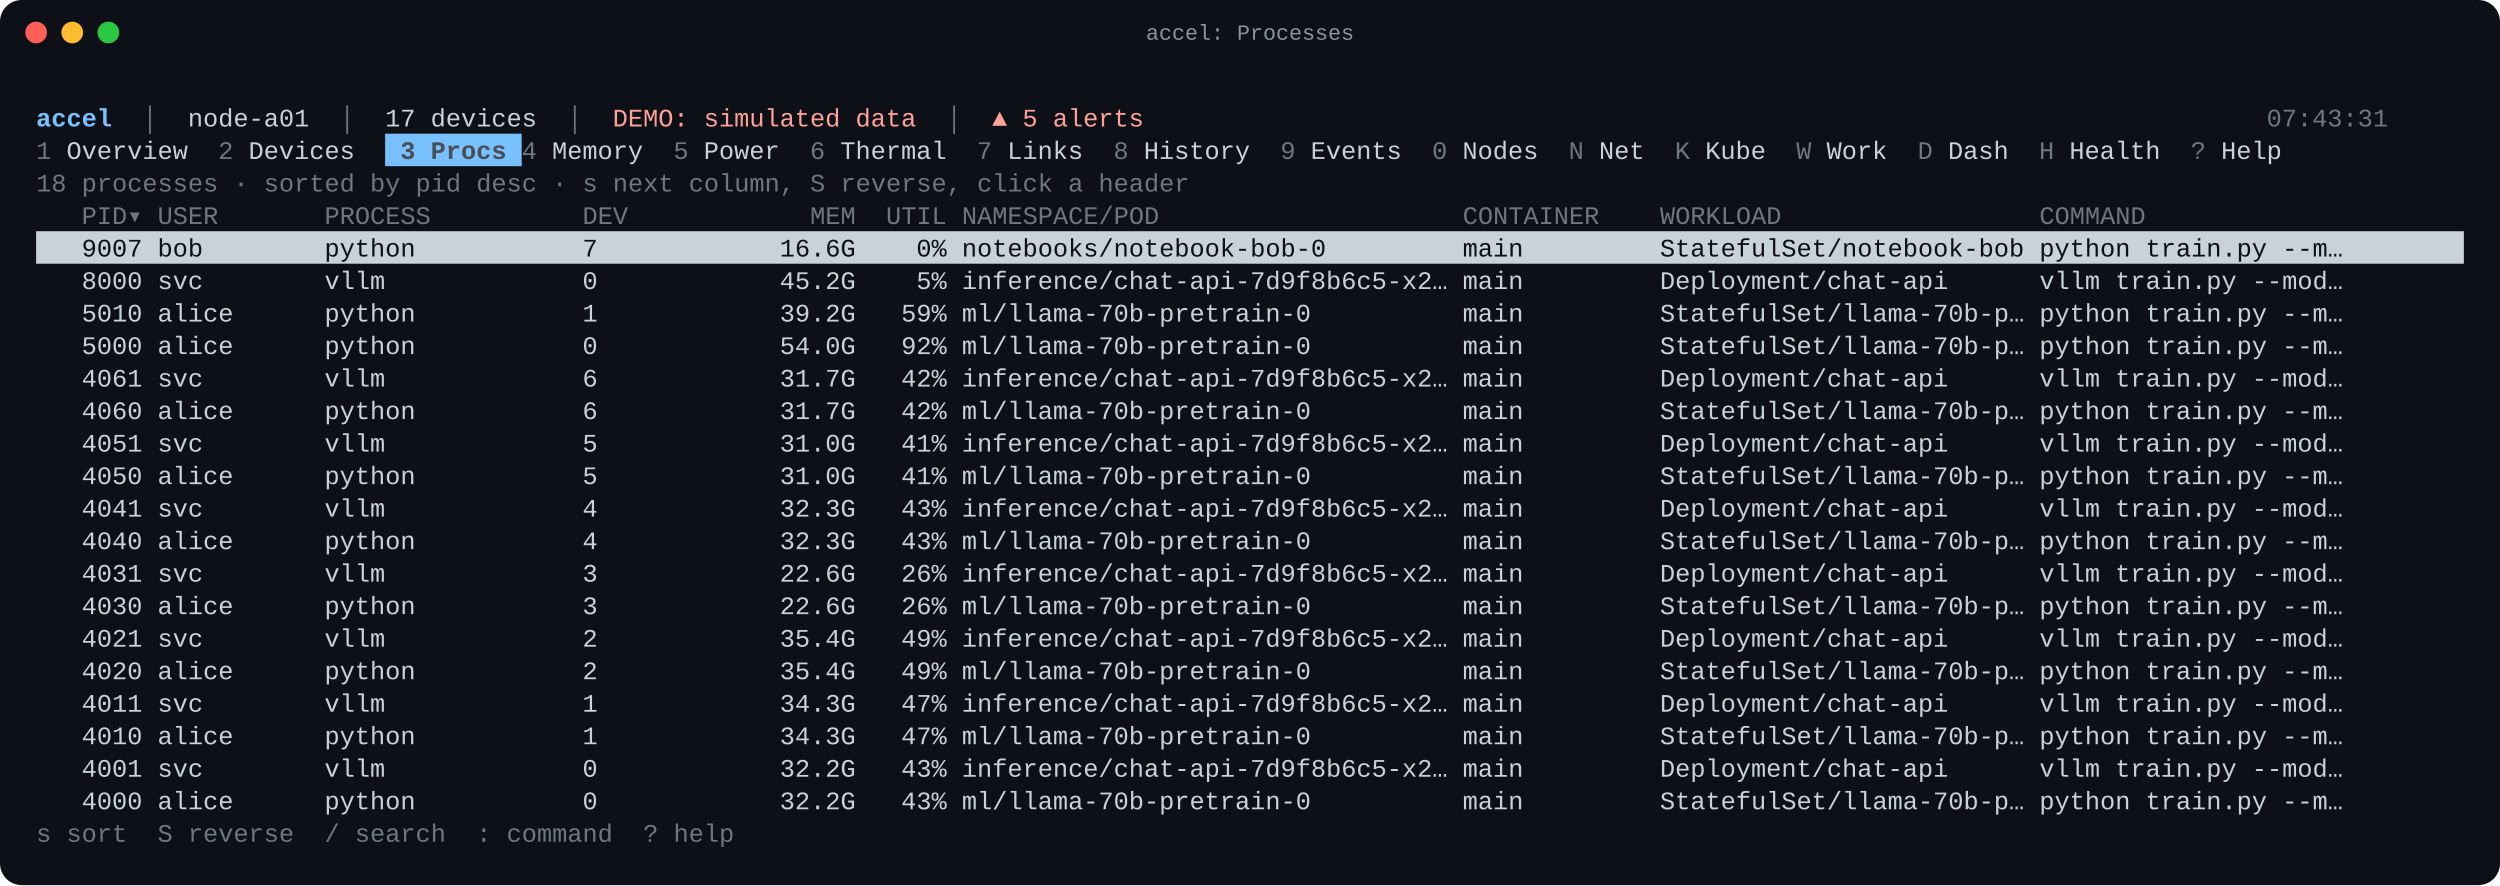
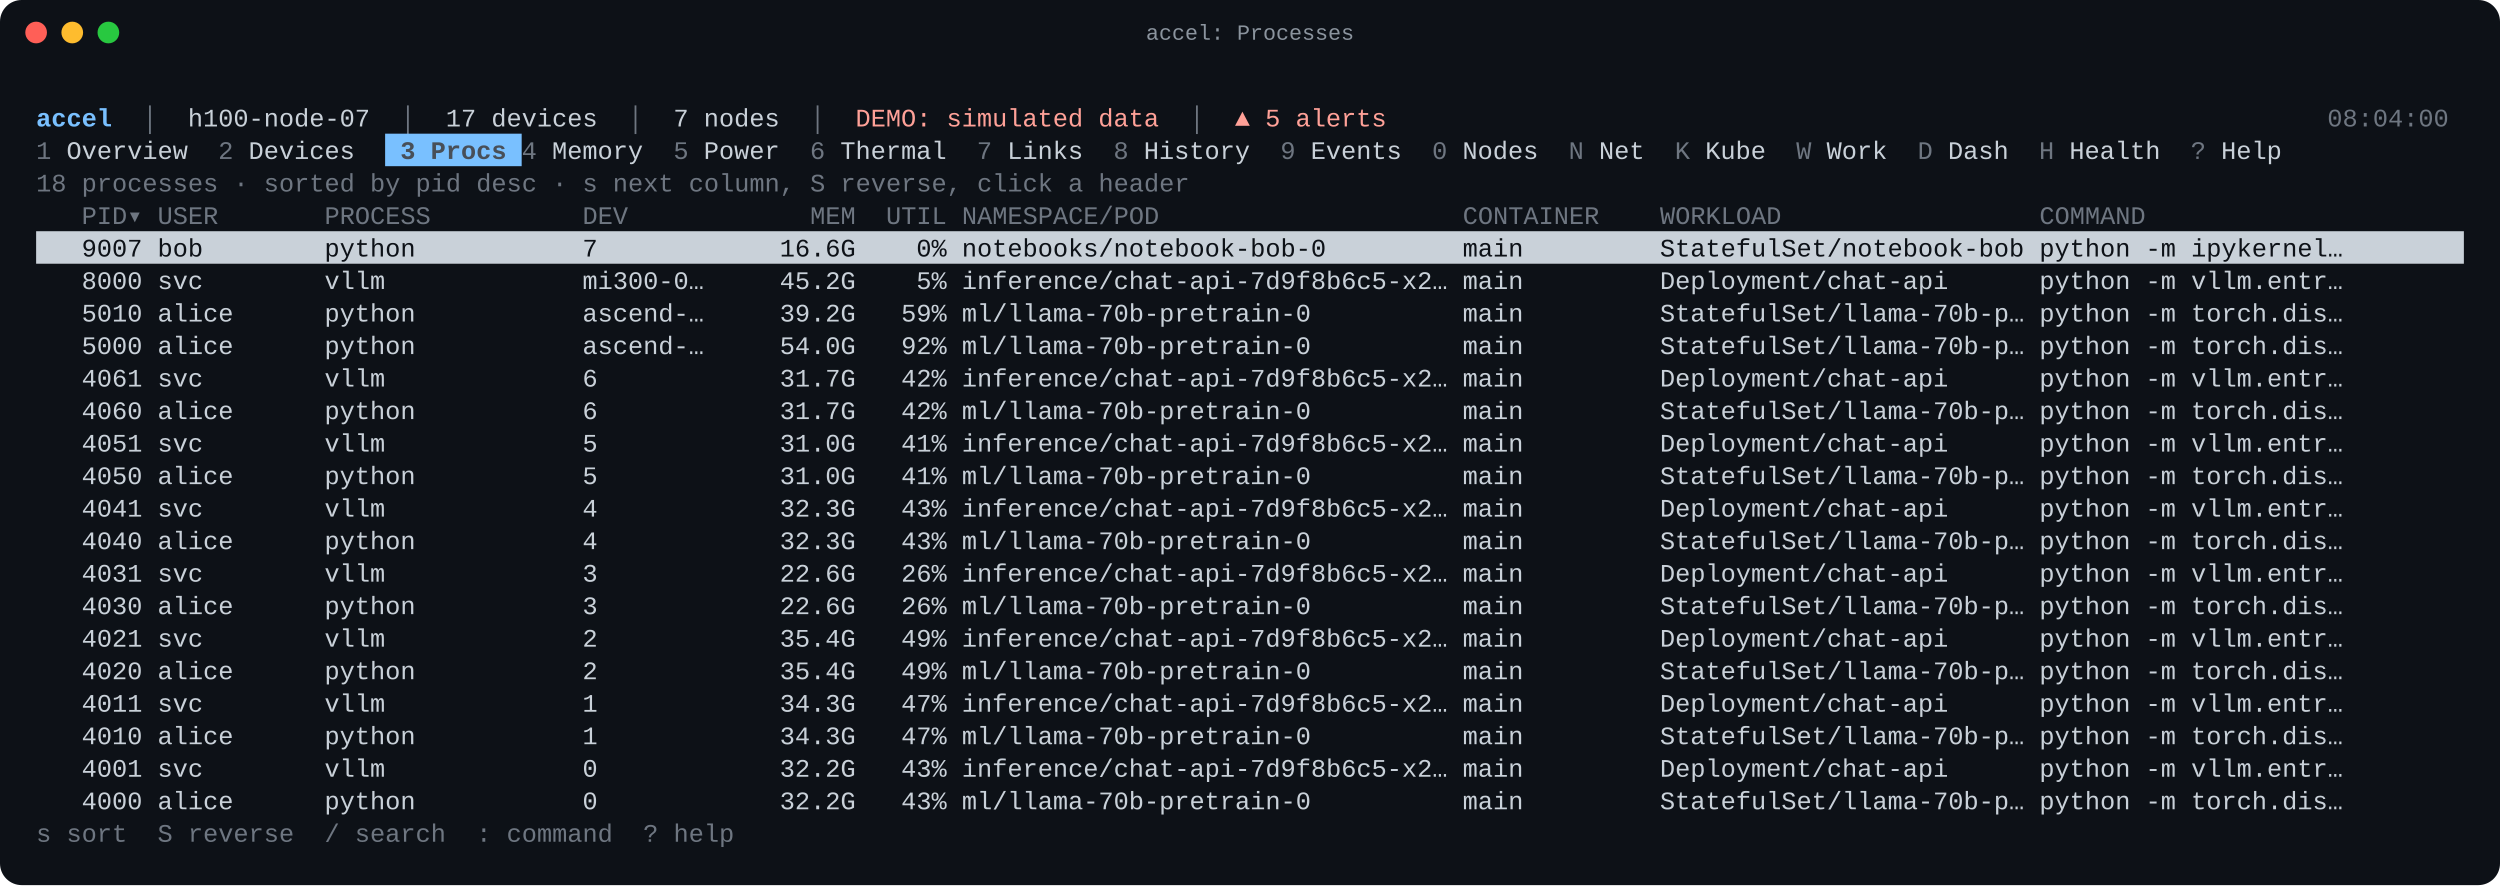
<svg xmlns="http://www.w3.org/2000/svg" width="1384" height="490" viewBox="0 0 1384 490" font-family="JetBrains Mono, SFMono-Regular, Menlo, Consolas, Liberation Mono, monospace" font-size="14">
  <rect width="100%" height="100%" rx="12" fill="#0d1117" />
  <circle cx="20" cy="18" r="6" fill="#ff5f57" />
  <circle cx="40" cy="18" r="6" fill="#febc2e" />
  <circle cx="60" cy="18" r="6" fill="#28c840" />
  <text x="50%" y="22" text-anchor="middle" fill="#8b949e" font-size="12">accel: Processes</text>
  <g xml:space="preserve">
    <text y="70.0" fill="#c9d1d9" xml:space="preserve" style="white-space:pre">
      <tspan x="20.0" fill="#79c0ff" font-weight="bold">accel</tspan>
      <tspan x="62.0" fill="#6e7681">  │  </tspan>
-       <tspan x="104.0">node-a01</tspan>
-       <tspan x="171.2" fill="#6e7681">  │  </tspan>
-       <tspan x="213.2">17 devices</tspan>
-       <tspan x="297.2" fill="#6e7681">  │  </tspan>
-       <tspan x="339.2" fill="#ffa198">DEMO: simulated data</tspan>
-       <tspan x="507.2" fill="#6e7681">  │  </tspan>
-       <tspan x="549.2" fill="#ffa198">▲ 5 alerts</tspan>
-       <tspan x="1254.8" fill="#6e7681">07:43:31</tspan>
+       <tspan x="104.0">h100-node-07</tspan>
+       <tspan x="204.8" fill="#6e7681">  │  </tspan>
+       <tspan x="246.8">17 devices</tspan>
+       <tspan x="330.8" fill="#6e7681">  │  </tspan>
+       <tspan x="372.8">7 nodes</tspan>
+       <tspan x="431.6" fill="#6e7681">  │  </tspan>
+       <tspan x="473.6" fill="#ffa198">DEMO: simulated data</tspan>
+       <tspan x="641.6" fill="#6e7681">  │  </tspan>
+       <tspan x="683.6" fill="#ffa198">▲ 5 alerts</tspan>
+       <tspan x="1288.4" fill="#6e7681">08:04:00</tspan>
    </text>
    <rect x="213.2" y="74.0" width="75.6" height="18.0" fill="#79c0ff" />
    <text y="88.0" fill="#c9d1d9" xml:space="preserve" style="white-space:pre">
      <tspan x="20.0" fill="#6e7681">1</tspan>
      <tspan x="28.4"> Overview  </tspan>
      <tspan x="120.8" fill="#6e7681">2</tspan>
      <tspan x="129.2"> Devices  </tspan>
      <tspan x="213.2" fill="#484f58" font-weight="bold"> 3 Procs </tspan>
      <tspan x="288.8" fill="#6e7681">4</tspan>
      <tspan x="297.2"> Memory  </tspan>
      <tspan x="372.8" fill="#6e7681">5</tspan>
      <tspan x="381.2"> Power  </tspan>
      <tspan x="448.4" fill="#6e7681">6</tspan>
      <tspan x="456.8"> Thermal  </tspan>
      <tspan x="540.8" fill="#6e7681">7</tspan>
      <tspan x="549.2"> Links  </tspan>
      <tspan x="616.4" fill="#6e7681">8</tspan>
      <tspan x="624.8"> History  </tspan>
      <tspan x="708.8" fill="#6e7681">9</tspan>
      <tspan x="717.2"> Events  </tspan>
      <tspan x="792.8" fill="#6e7681">0</tspan>
      <tspan x="801.2"> Nodes  </tspan>
      <tspan x="868.4" fill="#6e7681">N</tspan>
      <tspan x="876.8"> Net  </tspan>
      <tspan x="927.2" fill="#6e7681">K</tspan>
      <tspan x="935.6"> Kube  </tspan>
      <tspan x="994.4" fill="#6e7681">W</tspan>
      <tspan x="1002.8"> Work  </tspan>
      <tspan x="1061.6" fill="#6e7681">D</tspan>
      <tspan x="1070.0"> Dash  </tspan>
      <tspan x="1128.8" fill="#6e7681">H</tspan>
      <tspan x="1137.2"> Health  </tspan>
      <tspan x="1212.8" fill="#6e7681">?</tspan>
      <tspan x="1221.2"> Help  </tspan>
    </text>
    <text y="106.0" fill="#c9d1d9" xml:space="preserve" style="white-space:pre">
      <tspan x="20.0" fill="#6e7681">18 processes · sorted by pid desc · s next column, S reverse, click a header</tspan>
    </text>
    <text y="124.0" fill="#c9d1d9" xml:space="preserve" style="white-space:pre">
      <tspan x="20.0" fill="#6e7681">   PID▾ USER       PROCESS          DEV            MEM  UTIL NAMESPACE/POD                    CONTAINER    WORKLOAD                 COMMAND             </tspan>
    </text>
    <rect x="20.0" y="128.0" width="1344.0" height="18.0" fill="#c9d1d9" />
    <text y="142.0" fill="#c9d1d9" xml:space="preserve" style="white-space:pre">
-       <tspan x="20.0" fill="#0d1117">   9007 bob        python           7            16.6G    0% notebooks/notebook-bob-0         main         StatefulSet/notebook-bob python train.py --m…        </tspan>
+       <tspan x="20.0" fill="#0d1117">   9007 bob        python           7            16.6G    0% notebooks/notebook-bob-0         main         StatefulSet/notebook-bob python -m ipykernel…        </tspan>
    </text>
    <text y="160.0" fill="#c9d1d9" xml:space="preserve" style="white-space:pre">
-       <tspan x="20.0">   8000 svc        vllm             0            45.2G    5% inference/chat-api-7d9f8b6c5-x2… main         Deployment/chat-api      vllm train.py --mod…</tspan>
+       <tspan x="20.0">   8000 svc        vllm             mi300-0…     45.2G    5% inference/chat-api-7d9f8b6c5-x2… main         Deployment/chat-api      python -m vllm.entr…</tspan>
    </text>
    <text y="178.0" fill="#c9d1d9" xml:space="preserve" style="white-space:pre">
-       <tspan x="20.0">   5010 alice      python           1            39.2G   59% ml/llama-70b-pretrain-0          main         StatefulSet/llama-70b-p… python train.py --m…</tspan>
+       <tspan x="20.0">   5010 alice      python           ascend-…     39.2G   59% ml/llama-70b-pretrain-0          main         StatefulSet/llama-70b-p… python -m torch.dis…</tspan>
    </text>
    <text y="196.0" fill="#c9d1d9" xml:space="preserve" style="white-space:pre">
-       <tspan x="20.0">   5000 alice      python           0            54.0G   92% ml/llama-70b-pretrain-0          main         StatefulSet/llama-70b-p… python train.py --m…</tspan>
+       <tspan x="20.0">   5000 alice      python           ascend-…     54.0G   92% ml/llama-70b-pretrain-0          main         StatefulSet/llama-70b-p… python -m torch.dis…</tspan>
    </text>
    <text y="214.0" fill="#c9d1d9" xml:space="preserve" style="white-space:pre">
-       <tspan x="20.0">   4061 svc        vllm             6            31.7G   42% inference/chat-api-7d9f8b6c5-x2… main         Deployment/chat-api      vllm train.py --mod…</tspan>
+       <tspan x="20.0">   4061 svc        vllm             6            31.7G   42% inference/chat-api-7d9f8b6c5-x2… main         Deployment/chat-api      python -m vllm.entr…</tspan>
    </text>
    <text y="232.0" fill="#c9d1d9" xml:space="preserve" style="white-space:pre">
-       <tspan x="20.0">   4060 alice      python           6            31.7G   42% ml/llama-70b-pretrain-0          main         StatefulSet/llama-70b-p… python train.py --m…</tspan>
+       <tspan x="20.0">   4060 alice      python           6            31.7G   42% ml/llama-70b-pretrain-0          main         StatefulSet/llama-70b-p… python -m torch.dis…</tspan>
    </text>
    <text y="250.0" fill="#c9d1d9" xml:space="preserve" style="white-space:pre">
-       <tspan x="20.0">   4051 svc        vllm             5            31.0G   41% inference/chat-api-7d9f8b6c5-x2… main         Deployment/chat-api      vllm train.py --mod…</tspan>
+       <tspan x="20.0">   4051 svc        vllm             5            31.0G   41% inference/chat-api-7d9f8b6c5-x2… main         Deployment/chat-api      python -m vllm.entr…</tspan>
    </text>
    <text y="268.0" fill="#c9d1d9" xml:space="preserve" style="white-space:pre">
-       <tspan x="20.0">   4050 alice      python           5            31.0G   41% ml/llama-70b-pretrain-0          main         StatefulSet/llama-70b-p… python train.py --m…</tspan>
+       <tspan x="20.0">   4050 alice      python           5            31.0G   41% ml/llama-70b-pretrain-0          main         StatefulSet/llama-70b-p… python -m torch.dis…</tspan>
    </text>
    <text y="286.0" fill="#c9d1d9" xml:space="preserve" style="white-space:pre">
-       <tspan x="20.0">   4041 svc        vllm             4            32.3G   43% inference/chat-api-7d9f8b6c5-x2… main         Deployment/chat-api      vllm train.py --mod…</tspan>
+       <tspan x="20.0">   4041 svc        vllm             4            32.3G   43% inference/chat-api-7d9f8b6c5-x2… main         Deployment/chat-api      python -m vllm.entr…</tspan>
    </text>
    <text y="304.0" fill="#c9d1d9" xml:space="preserve" style="white-space:pre">
-       <tspan x="20.0">   4040 alice      python           4            32.3G   43% ml/llama-70b-pretrain-0          main         StatefulSet/llama-70b-p… python train.py --m…</tspan>
+       <tspan x="20.0">   4040 alice      python           4            32.3G   43% ml/llama-70b-pretrain-0          main         StatefulSet/llama-70b-p… python -m torch.dis…</tspan>
    </text>
    <text y="322.0" fill="#c9d1d9" xml:space="preserve" style="white-space:pre">
-       <tspan x="20.0">   4031 svc        vllm             3            22.6G   26% inference/chat-api-7d9f8b6c5-x2… main         Deployment/chat-api      vllm train.py --mod…</tspan>
+       <tspan x="20.0">   4031 svc        vllm             3            22.6G   26% inference/chat-api-7d9f8b6c5-x2… main         Deployment/chat-api      python -m vllm.entr…</tspan>
    </text>
    <text y="340.0" fill="#c9d1d9" xml:space="preserve" style="white-space:pre">
-       <tspan x="20.0">   4030 alice      python           3            22.6G   26% ml/llama-70b-pretrain-0          main         StatefulSet/llama-70b-p… python train.py --m…</tspan>
+       <tspan x="20.0">   4030 alice      python           3            22.6G   26% ml/llama-70b-pretrain-0          main         StatefulSet/llama-70b-p… python -m torch.dis…</tspan>
    </text>
    <text y="358.0" fill="#c9d1d9" xml:space="preserve" style="white-space:pre">
-       <tspan x="20.0">   4021 svc        vllm             2            35.4G   49% inference/chat-api-7d9f8b6c5-x2… main         Deployment/chat-api      vllm train.py --mod…</tspan>
+       <tspan x="20.0">   4021 svc        vllm             2            35.4G   49% inference/chat-api-7d9f8b6c5-x2… main         Deployment/chat-api      python -m vllm.entr…</tspan>
    </text>
    <text y="376.0" fill="#c9d1d9" xml:space="preserve" style="white-space:pre">
-       <tspan x="20.0">   4020 alice      python           2            35.4G   49% ml/llama-70b-pretrain-0          main         StatefulSet/llama-70b-p… python train.py --m…</tspan>
+       <tspan x="20.0">   4020 alice      python           2            35.4G   49% ml/llama-70b-pretrain-0          main         StatefulSet/llama-70b-p… python -m torch.dis…</tspan>
    </text>
    <text y="394.0" fill="#c9d1d9" xml:space="preserve" style="white-space:pre">
-       <tspan x="20.0">   4011 svc        vllm             1            34.3G   47% inference/chat-api-7d9f8b6c5-x2… main         Deployment/chat-api      vllm train.py --mod…</tspan>
+       <tspan x="20.0">   4011 svc        vllm             1            34.3G   47% inference/chat-api-7d9f8b6c5-x2… main         Deployment/chat-api      python -m vllm.entr…</tspan>
    </text>
    <text y="412.0" fill="#c9d1d9" xml:space="preserve" style="white-space:pre">
-       <tspan x="20.0">   4010 alice      python           1            34.3G   47% ml/llama-70b-pretrain-0          main         StatefulSet/llama-70b-p… python train.py --m…</tspan>
+       <tspan x="20.0">   4010 alice      python           1            34.3G   47% ml/llama-70b-pretrain-0          main         StatefulSet/llama-70b-p… python -m torch.dis…</tspan>
    </text>
    <text y="430.0" fill="#c9d1d9" xml:space="preserve" style="white-space:pre">
-       <tspan x="20.0">   4001 svc        vllm             0            32.2G   43% inference/chat-api-7d9f8b6c5-x2… main         Deployment/chat-api      vllm train.py --mod…</tspan>
+       <tspan x="20.0">   4001 svc        vllm             0            32.2G   43% inference/chat-api-7d9f8b6c5-x2… main         Deployment/chat-api      python -m vllm.entr…</tspan>
    </text>
    <text y="448.0" fill="#c9d1d9" xml:space="preserve" style="white-space:pre">
-       <tspan x="20.0">   4000 alice      python           0            32.2G   43% ml/llama-70b-pretrain-0          main         StatefulSet/llama-70b-p… python train.py --m…</tspan>
+       <tspan x="20.0">   4000 alice      python           0            32.2G   43% ml/llama-70b-pretrain-0          main         StatefulSet/llama-70b-p… python -m torch.dis…</tspan>
    </text>
    <text y="466.0" fill="#c9d1d9" xml:space="preserve" style="white-space:pre">
      <tspan x="20.0" fill="#6e7681">s sort  S reverse  / search  : command  ? help</tspan>
    </text>
  </g>
</svg>
